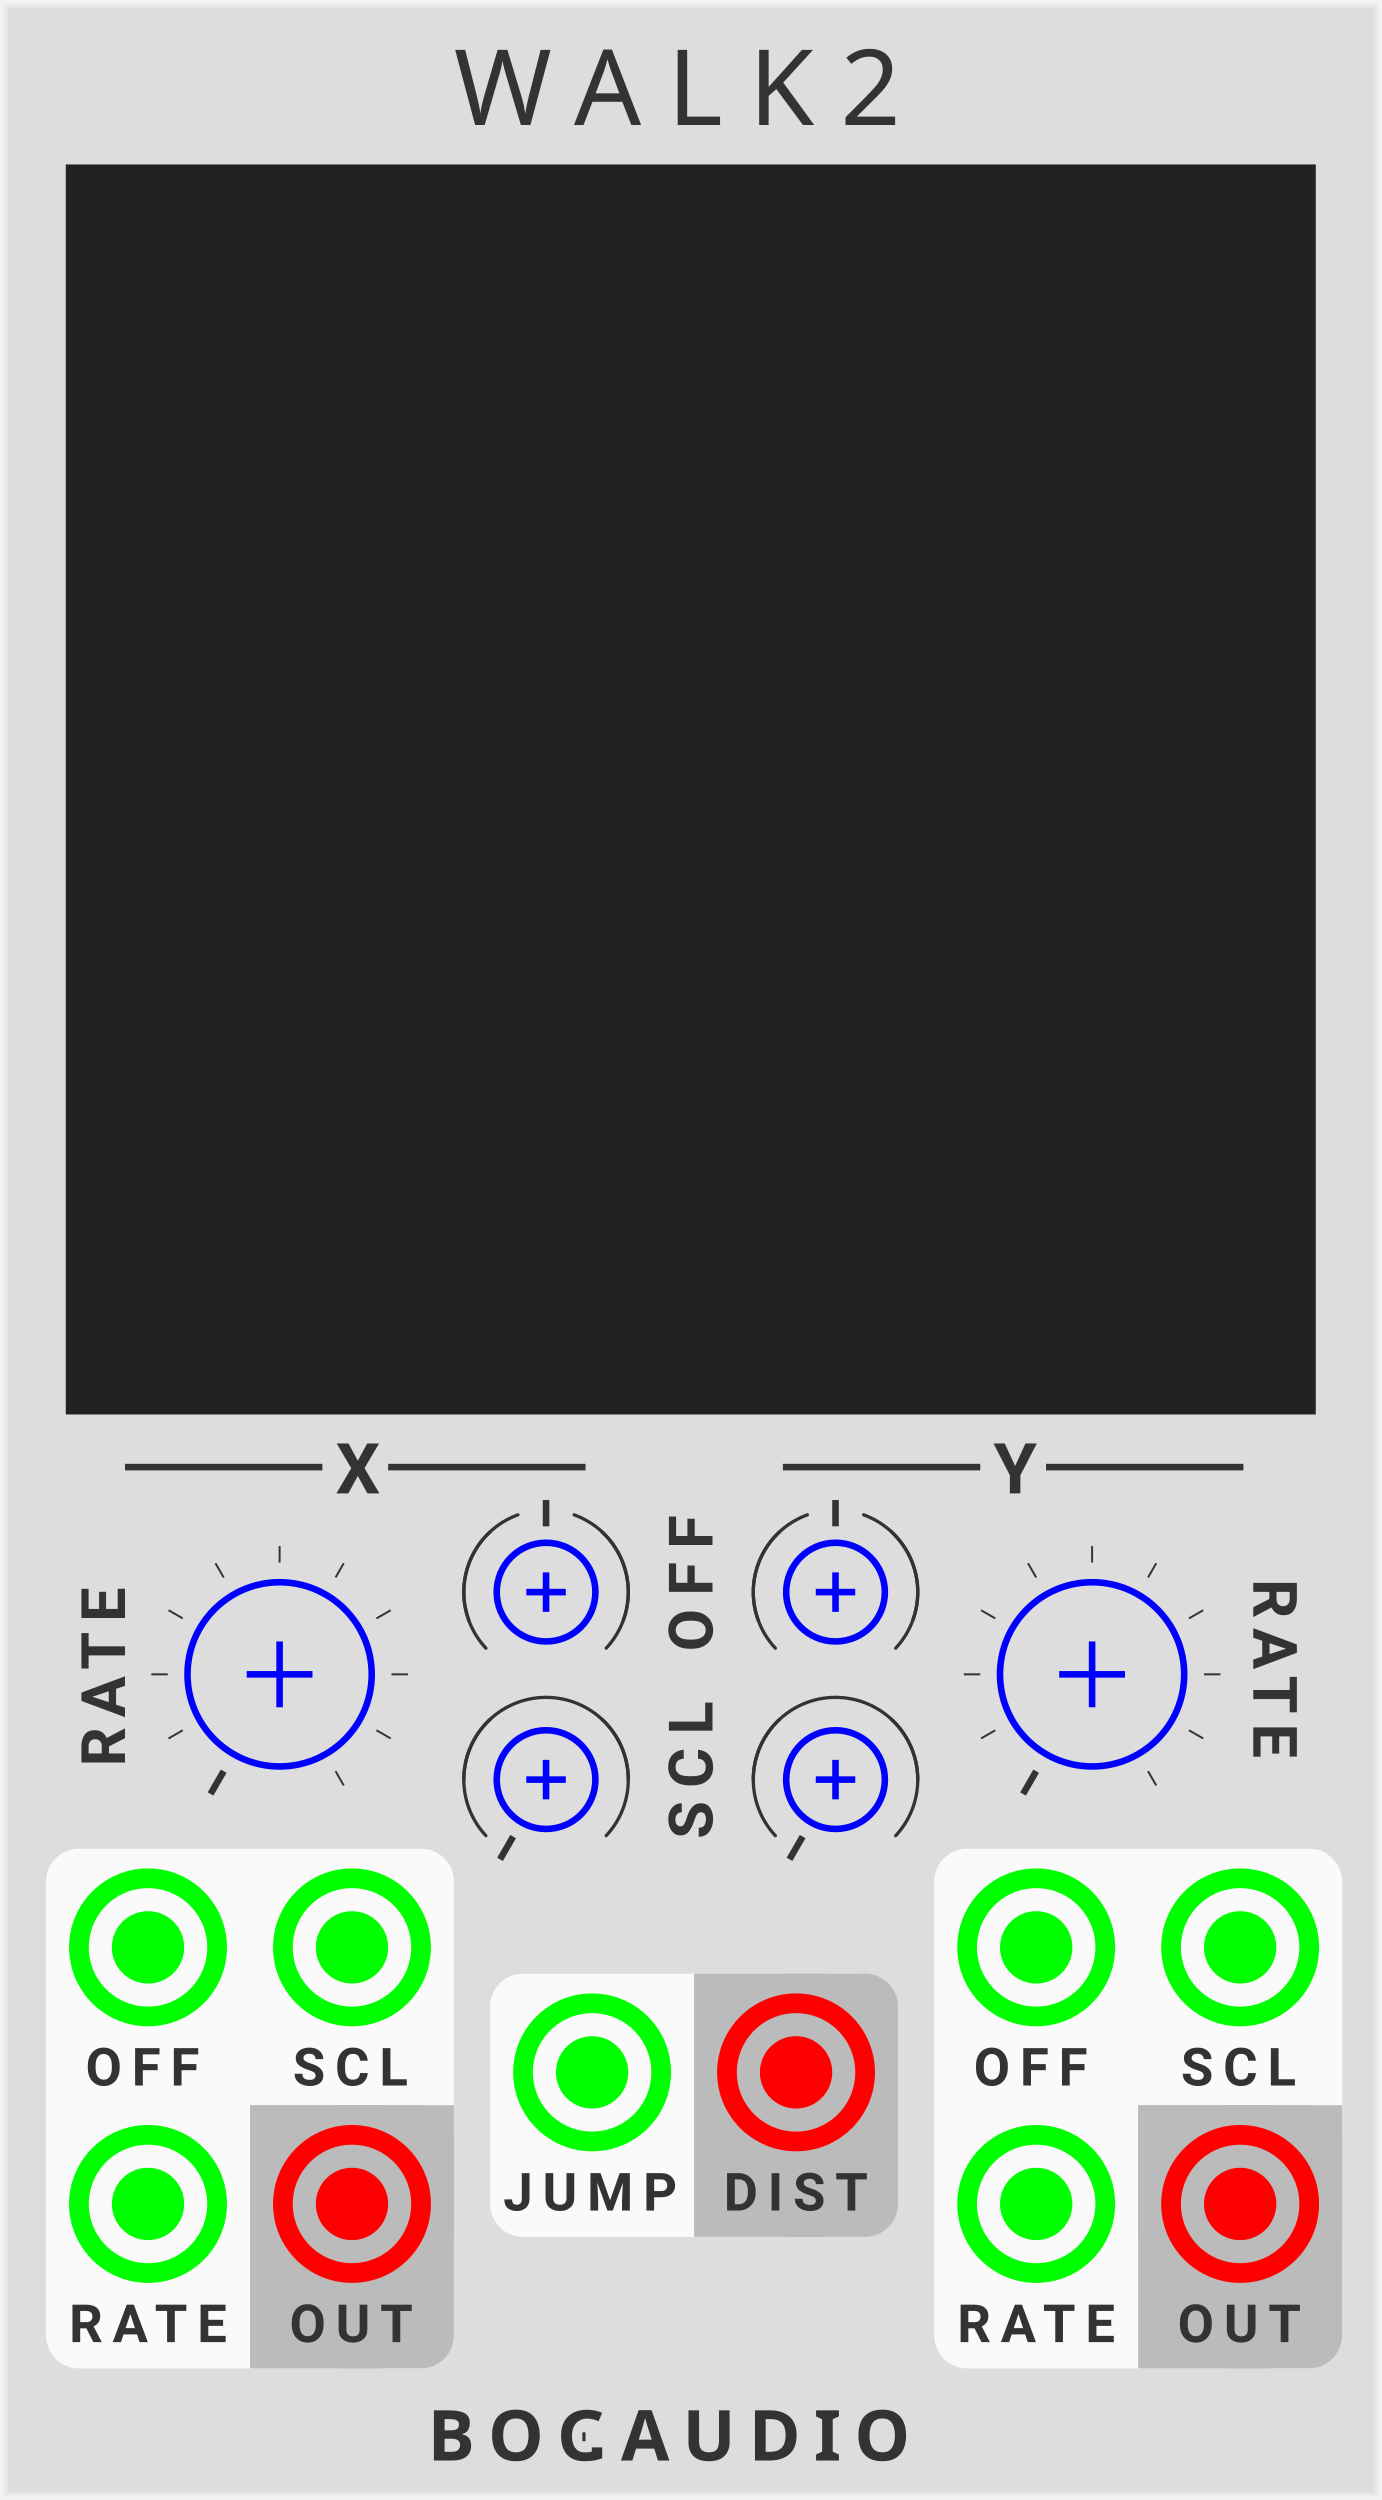
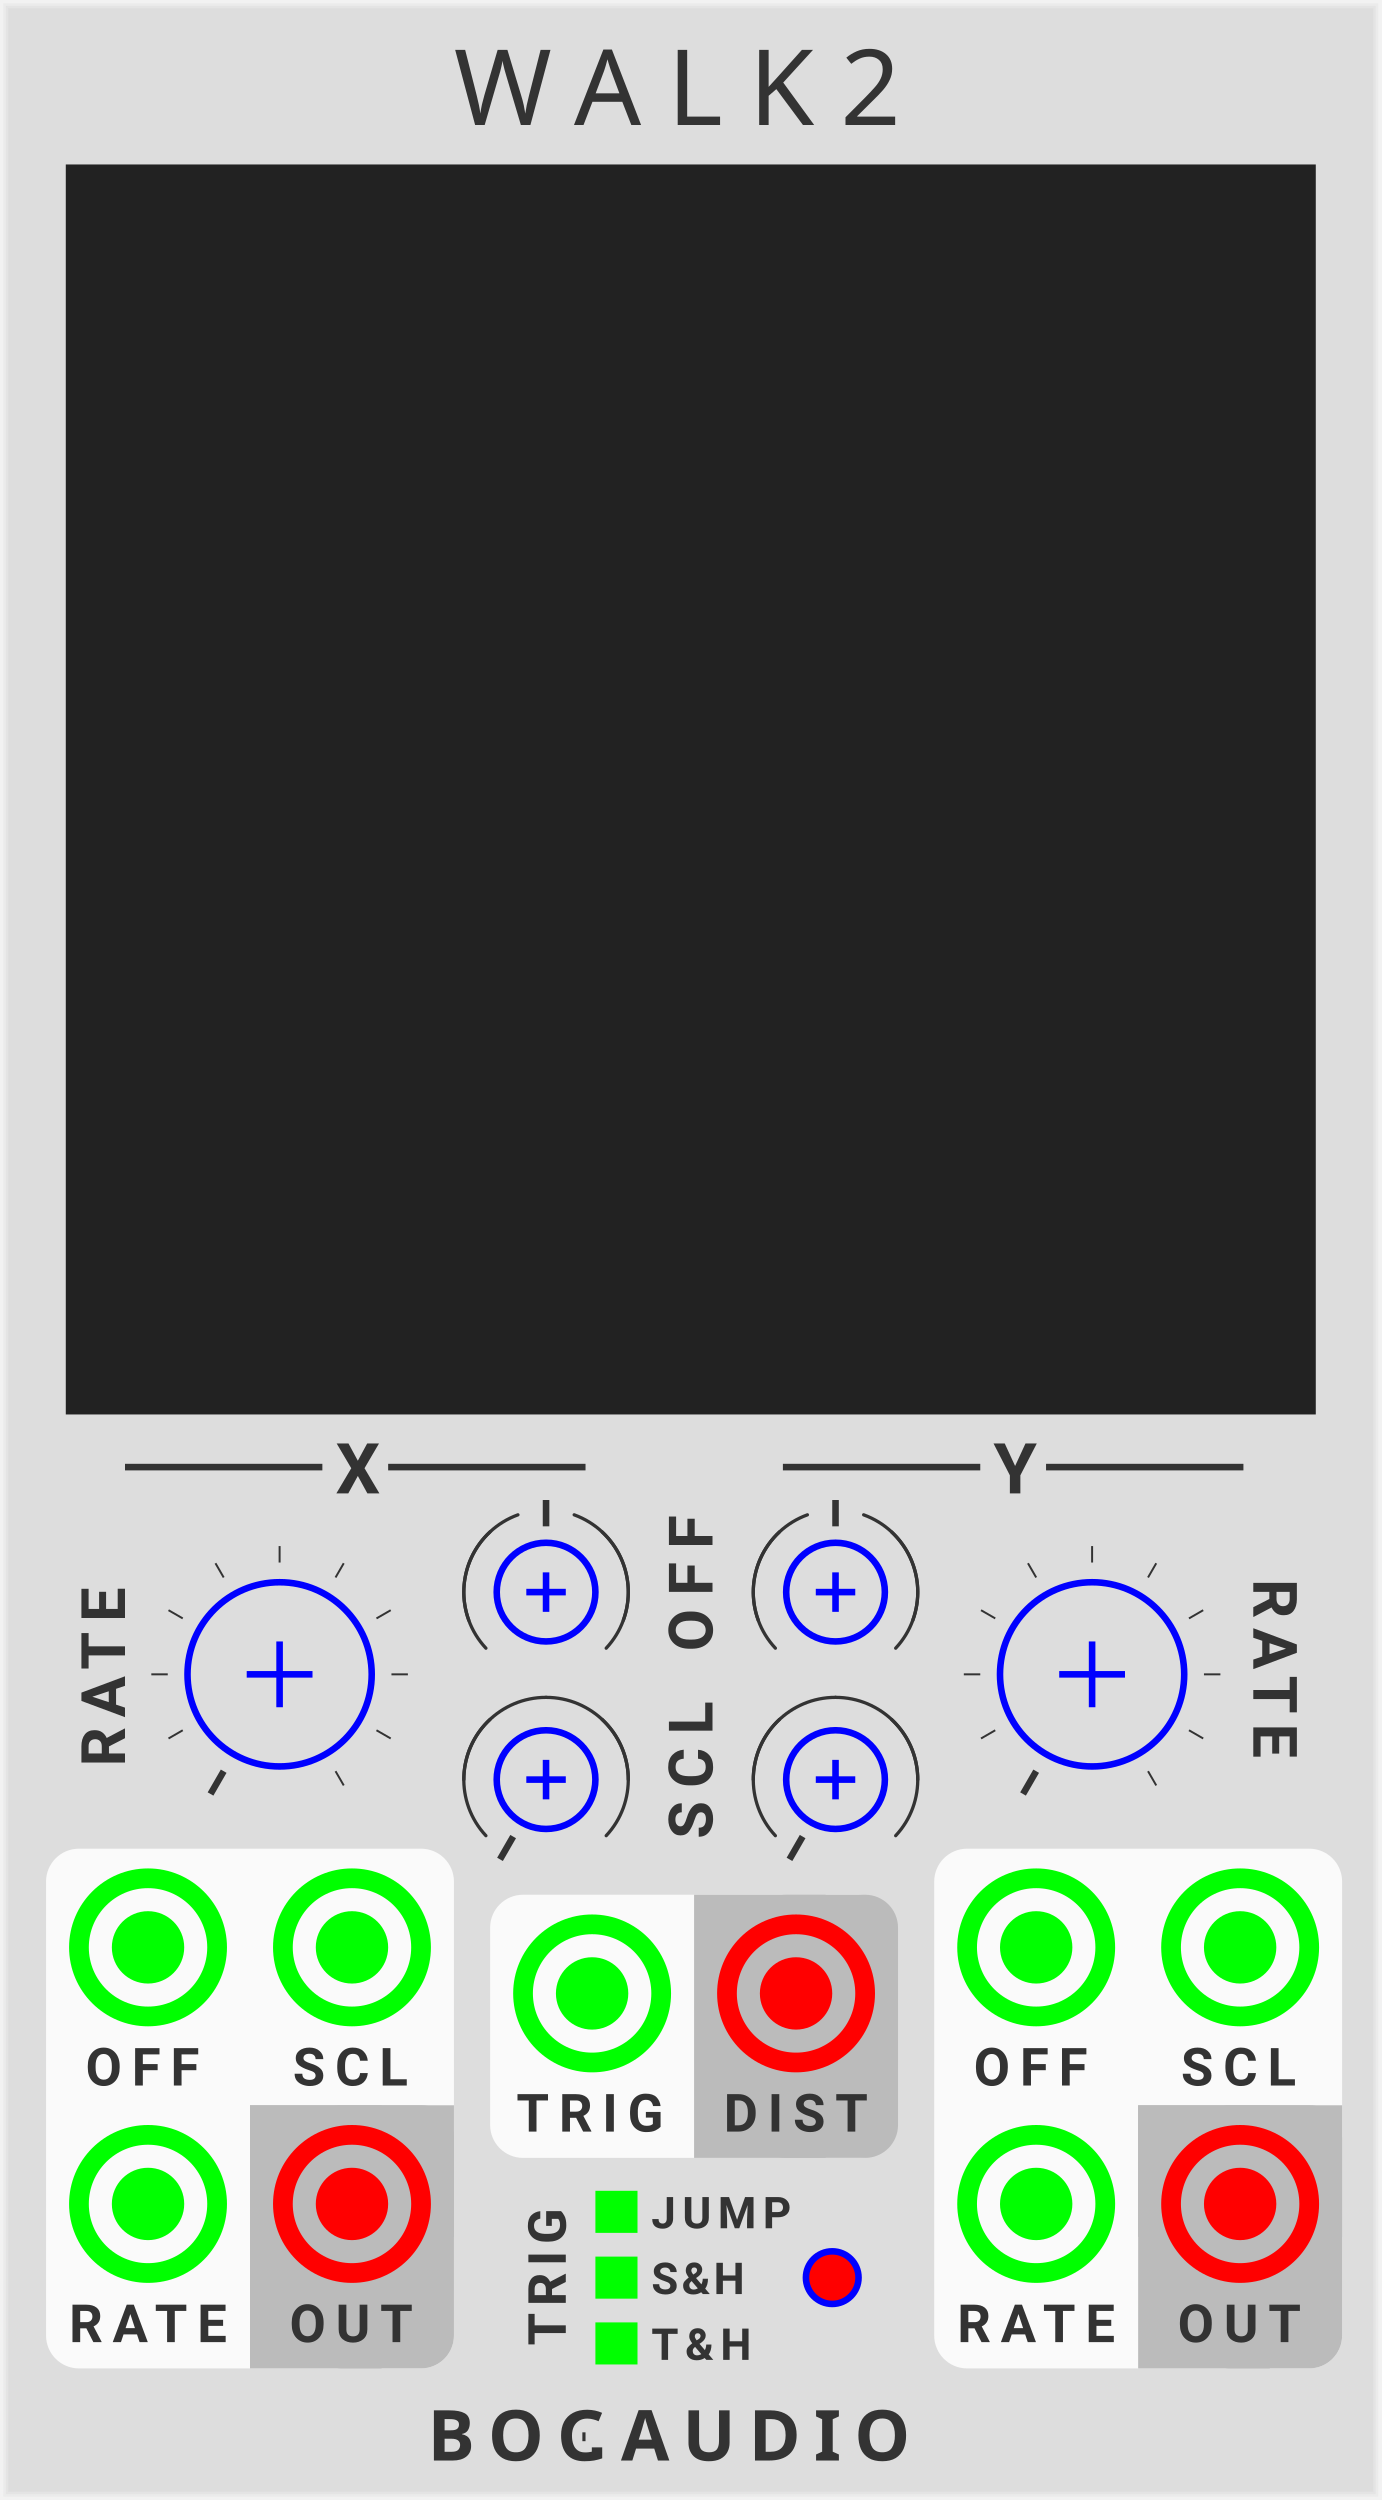
<svg xmlns="http://www.w3.org/2000/svg" xmlns:xlink="http://www.w3.org/1999/xlink" version="1.1" width="210" height="380" viewBox="0 0 210 380">
  <style>
    text {
      fill: #333;
      font-family: 'Roboto', sans-serif;
      font-weight: bold;
    }
    text.title {
      font-family: 'Comfortaa', sans-serif;
      font-weight: normal;
    }
    text.brand {
      font-family: 'Audiowide', sans-serif;
      font-weight: bold;
    }
  </style>
  <defs>
    <symbol id="display" viewBox="0 0 190px 190px">
      <rect cx="0" cy="0" width="190" height="190" fill="#222" />
    </symbol>
    <symbol id="knob-medium" viewBox="0 0 45px 45px">
      <g transform="translate(22.5 22.5)">
        <polyline points="-5,0 5,0" stroke-width="1" stroke="#00f" />
        <polyline points="0,-5 0,5" stroke-width="1" stroke="#00f" />
        <circle cx="0" cy="0" r="14" stroke-width="1" stroke="#00f" fill="none" />
      </g>
    </symbol>
    <symbol id="knob-smallest" viewBox="0 0 16px 16px">
      <g transform="translate(8 8)">
        <polyline points="-3,0 3,0" stroke-width="1" stroke="#00f" />
        <polyline points="0,-3 0,3" stroke-width="1" stroke="#00f" />
        <circle r="7.5" stroke-width="1" stroke="#00f" fill="none" />
      </g>
    </symbol>
    <symbol id="knobguide-change" viewBox="0 0 45px 45px">
      <g transform="translate(22.5 22.5)">
        <polyline points="0,0 4,0" stroke-width="1.0" stroke="#333" transform="rotate(-240) translate(17 0)" />
        <polyline points="0,0 2.5,0" stroke-width="0.3" stroke="#333" transform="rotate(-210) translate(17 0)" />
        <polyline points="0,0 2.5,0" stroke-width="0.3" stroke="#333" transform="rotate(-180) translate(17 0)" />
        <polyline points="0,0 2.5,0" stroke-width="0.3" stroke="#333" transform="rotate(-150) translate(17 0)" />
        <polyline points="0,0 2.5,0" stroke-width="0.3" stroke="#333" transform="rotate(-120) translate(17 0)" />
        <polyline points="0,0 2.5,0" stroke-width="0.3" stroke="#333" transform="rotate(-90) translate(17 0)" />
        <polyline points="0,0 2.5,0" stroke-width="0.3" stroke="#333" transform="rotate(-60) translate(17 0)" />
        <polyline points="0,0 2.5,0" stroke-width="0.3" stroke="#333" transform="rotate(-30) translate(17 0)" />
        <polyline points="0,0 2.5,0" stroke-width="0.3" stroke="#333" transform="rotate(0) translate(17 0)" />
        <polyline points="0,0 2.5,0" stroke-width="0.3" stroke="#333" transform="rotate(30) translate(17 0)" />
        <polyline points="0,0 2.5,0" stroke-width="0.3" stroke="#333" transform="rotate(60) translate(17 0)" />
      </g>
    </symbol>
    <symbol id="knobguide-centertick" viewBox="0 0 40px 40px">
      <g transform="translate(20 20)">
        <g transform="rotate(-90) translate(10 0)">
          <polyline points="0,0 4,0" stroke-width="1" stroke="#333" />
        </g>
        <path d="M 0 -12.5 A 12.5 12.5 0 0 1 12.5 0" stroke="#333" stroke-width="0.5" stroke-linecap="round" fill="none" transform="rotate(20)" />
        <path d="M 0 -12.5 A 12.5 12.5 0 0 1 12.5 0" stroke="#333" stroke-width="0.5" stroke-linecap="round" fill="none" transform="rotate(43)" />
        <path d="M 0 -12.5 A 12.5 12.5 0 0 0 -12.5 0" stroke="#333" stroke-width="0.5" stroke-linecap="round" fill="none" transform="rotate(-20)" />
        <path d="M 0 -12.5 A 12.5 12.5 0 0 0 -12.5 0" stroke="#333" stroke-width="0.5" stroke-linecap="round" fill="none" transform="rotate(-43)" />
      </g>
    </symbol>
    <symbol id="knobguide-mintick" viewBox="0 0 40px 40px">
      <g transform="translate(20 20)">
        <g transform="rotate(-240) translate(10 0)">
          <polyline points="0,0 4,0" stroke-width="1" stroke="#333" />
        </g>
        <path d="M 0 -12.5 A 12.5 12.5 0 0 1 12.5 0" stroke="#333" stroke-width="0.5" stroke-linecap="round" fill="none" transform="rotate(0)" />
        <path d="M 0 -12.5 A 12.5 12.5 0 0 1 12.5 0" stroke="#333" stroke-width="0.5" stroke-linecap="round" fill="none" transform="rotate(43)" />
        <path d="M 0 -12.5 A 12.5 12.5 0 0 0 -12.5 0" stroke="#333" stroke-width="0.5" stroke-linecap="round" fill="none" transform="rotate(0)" />
        <path d="M 0 -12.5 A 12.5 12.5 0 0 0 -12.5 0" stroke="#333" stroke-width="0.5" stroke-linecap="round" fill="none" transform="rotate(-43)" />
      </g>
+     </symbol>
+     <symbol id="button-small" viewBox="0 0 9px 9px">
+       <g transform="translate(4.5 4.5)">
+         <circle r="4" stroke-width="1" stroke="#00f" fill="#f00" />
+       </g>
+     </symbol>
+     <symbol id="light-small" viewBox="0 0 6.4px 6.4px">
+       <rect width="6.4" height="6.4" fill="#0f0" />
    </symbol>
    <symbol id="input" viewBox="0 0 24px 24px">
      <g transform="translate(12 12)">
        <circle cx="0" cy="0" r="5" stroke-width="1" stroke="#0f0" fill="#0f0" />
        <circle cx="0" cy="0" r="10.5" stroke-width="3" stroke="#0f0" fill="none" />
      </g>
    </symbol>
    <symbol id="output" viewBox="0 0 24px 24px">
      <g transform="translate(12 12)">
        <circle cx="0" cy="0" r="5" stroke-width="1" stroke="#f00" fill="#f00" />
        <circle cx="0" cy="0" r="10.5" stroke-width="3" stroke="#f00" fill="none" />
      </g>
    </symbol>
  </defs>
  <rect width="100%" height="100%" fill="#ddd" />
  <polyline points="1,1 209,1 209,379 1,379 1,1" stroke="#e4e4e4" stroke-width="0.5" fill="none" />
  <polyline points="0.5,0.5 209.5,0.5 209.5,379.5 0.5,379.5 0.5,0.5" stroke="#ebebeb" stroke-width="0.8" fill="none" />
  <polyline points="0,0 210,0 210,380 0,380 0,0" stroke="#f2f2f2" stroke-width="1" fill="none" />
  <text class="title" x="69" y="19" font-size="12pt" letter-spacing="4px">WALK2</text>
  <g transform="translate(65 374)">
    <text class="brand" font-size="8pt" letter-spacing="2px">BOGAUDIO</text>
    <rect width="3.0" height="3" fill="#ddd" transform="translate(24 -5)" />
  </g>
  <g transform="translate(10 25)">
    <use id="DISPLAY_WIDGET" xlink:href="#display" />
  </g>
  <g transform="translate(0 227)">
    <g transform="translate(6 0)">
      <text font-size="8pt" transform="translate(45 0)">X</text>
      <polyline points="0,0 30,0" stroke="#333" stroke-width="1" fill="none" transform="translate(13 -4)" />
      <polyline points="0,0 30,0" stroke="#333" stroke-width="1" fill="none" transform="translate(53 -4)" />
    </g>
    <g transform="translate(111 0)">
      <text font-size="8pt" transform="translate(40 0)">Y</text>
      <polyline points="0,0 30,0" stroke="#333" stroke-width="1" fill="none" transform="translate(8 -4)" />
      <polyline points="0,0 30,0" stroke="#333" stroke-width="1" fill="none" transform="translate(48 -4)" />
    </g>
  </g>
  <g transform="translate(12 235)">
    <g transform="translate(-2 0)">
      <text font-size="7pt" letter-spacing="1.5px" transform="translate(9 33.5) rotate(270)">RATE</text>
      <use id="RATE_X_PARAM" xlink:href="#knob-medium" transform="translate(10 -3)" />
    </g>
    <use xlink:href="#knobguide-change" transform="translate(8 -3)" />
  </g>
  <g transform="translate(145.5 235)">
    <g transform="translate(-2 0)">
      <text font-size="7pt" letter-spacing="1.5px" transform="translate(47 5) rotate(90)">RATE</text>
      <use id="RATE_Y_PARAM" xlink:href="#knob-medium" transform="translate(0 -3)" />
    </g>
    <use xlink:href="#knobguide-change" transform="translate(-2 -3)" />
  </g>
  <g transform="translate(105 234)">
    <text font-size="7pt" letter-spacing="2px" transform="translate(3.3 17) rotate(270)">OFF</text>
    <use id="OFFSET_X_PARAM" xlink:href="#knob-smallest" transform="translate(-30 0)" />
    <use xlink:href="#knobguide-centertick" transform="translate(-42 -12)" />
    <use id="OFFSET_Y_PARAM" xlink:href="#knob-smallest" transform="translate(14 0)" />
    <use xlink:href="#knobguide-centertick" transform="translate(2 -12)" />
  </g>
  <g transform="translate(105 262.5)">
    <text font-size="7pt" letter-spacing="2px" transform="translate(3.3 17) rotate(270)">SCL</text>
    <use id="SCALE_X_PARAM" xlink:href="#knob-smallest" transform="translate(-30 0)" />
    <use xlink:href="#knobguide-mintick" transform="translate(-42 -12)" />
    <use id="SCALE_Y_PARAM" xlink:href="#knob-smallest" transform="translate(14 0)" />
    <use xlink:href="#knobguide-mintick" transform="translate(2 -12)" />
  </g>
  <g transform="translate(7 281)">
    <rect width="62" height="79" rx="5" fill="#fafafa" />
    <rect width="22" height="40" rx="5" fill="#bbb" transform="translate(40 39)" />
    <rect width="20" height="40" fill="#bbb" transform="translate(31 39)" />
    <rect width="31" height="20" fill="#bbb" transform="translate(31 39)" />
    <use id="OFFSET_X_INPUT" xlink:href="#input" transform="translate(3.5 3)" />
    <use id="SCALE_X_INPUT" xlink:href="#input" transform="translate(34.5 3)" />
    <text font-size="6pt" letter-spacing="1.5px" transform="translate(6 36)">OFF</text>
    <text font-size="6pt" letter-spacing="1.5px" transform="translate(37.5 36)">SCL</text>
    <use id="RATE_X_INPUT" xlink:href="#input" transform="translate(3.5 42)" />
    <use id="OUT_X_OUTPUT" xlink:href="#output" transform="translate(34.5 42)" />
    <text font-size="6pt" letter-spacing="1.5px" transform="translate(3.5 75)">RATE</text>
    <text font-size="6pt" letter-spacing="1.5px" transform="translate(37 75)">OUT</text>
  </g>
  <g transform="translate(142 281)">
    <rect width="62" height="79" rx="5" fill="#fafafa" />
    <rect width="22" height="40" rx="5" fill="#bbb" transform="translate(40 39)" />
    <rect width="20" height="40" fill="#bbb" transform="translate(31 39)" />
    <rect width="31" height="20" fill="#bbb" transform="translate(31 39)" />
    <use id="OFFSET_Y_INPUT" xlink:href="#input" transform="translate(3.5 3)" />
    <use id="SCALE_Y_INPUT" xlink:href="#input" transform="translate(34.5 3)" />
    <text font-size="6pt" letter-spacing="1.5px" transform="translate(6 36)">OFF</text>
    <text font-size="6pt" letter-spacing="1.5px" transform="translate(37.5 36)">SCL</text>
    <use id="RATE_Y_INPUT" xlink:href="#input" transform="translate(3.5 42)" />
    <use id="OUT_Y_OUTPUT" xlink:href="#output" transform="translate(34.5 42)" />
    <text font-size="6pt" letter-spacing="1.5px" transform="translate(3.5 75)">RATE</text>
    <text font-size="6pt" letter-spacing="1.5px" transform="translate(37 75)">OUT</text>
  </g>
-   <g transform="translate(74.5 300)">
+   <g transform="translate(74.5 288)">
    <rect width="61" height="40" rx="5" fill="#fafafa" />
    <rect width="22" height="40" rx="5" fill="#bbb" transform="translate(40)" />
    <rect width="20" height="40" fill="#bbb" transform="translate(31)" />
    <use id="JUMP_INPUT" xlink:href="#input" transform="translate(3.5 3)" />
    <use id="DISTANCE_OUTPUT" xlink:href="#output" transform="translate(34.5 3)" />
-     <text font-size="6pt" letter-spacing="1.5px" transform="translate(2 36)">JUMP</text>
+     <text font-size="6pt" letter-spacing="1.5px" transform="translate(4 36)">TRIG</text>
    <text font-size="6pt" letter-spacing="1.5px" transform="translate(35.5 36)">DIST</text>
  </g>
+   <g transform="translate(96 332)">
+     <text font-size="6pt" letter-spacing="1px" transform="translate(-10 24.5) rotate(-90)">TRIG</text>
+     <g transform="translate(2 0)">
+       <use id="JUMP_LIGHT" xlink:href="#light-small" transform="translate(-7.5 1)" />
+       <text font-size="5pt" letter-spacing="1px" transform="translate(1 6.7)">JUMP</text>
+     </g>
+     <g transform="translate(2 10)">
+       <use id="SAMPLEHOLD_LIGHT" xlink:href="#light-small" transform="translate(-7.5 1)" />
+       <text font-size="5pt" letter-spacing="0.5px" transform="translate(1 6.7)">S&amp;H</text>
+     </g>
+     <g transform="translate(2 20)">
+       <use id="TRACKHOLD_LIGHT" xlink:href="#light-small" transform="translate(-7.5 1)" />
+       <text font-size="5pt" letter-spacing="1px" transform="translate(1 6.7)">T&amp;H</text>
+     </g>
+     <use id="JUMP_MODE_PARAM" xlink:href="#button-small" transform="translate(26 9.7)" />
+   </g>
</svg>
